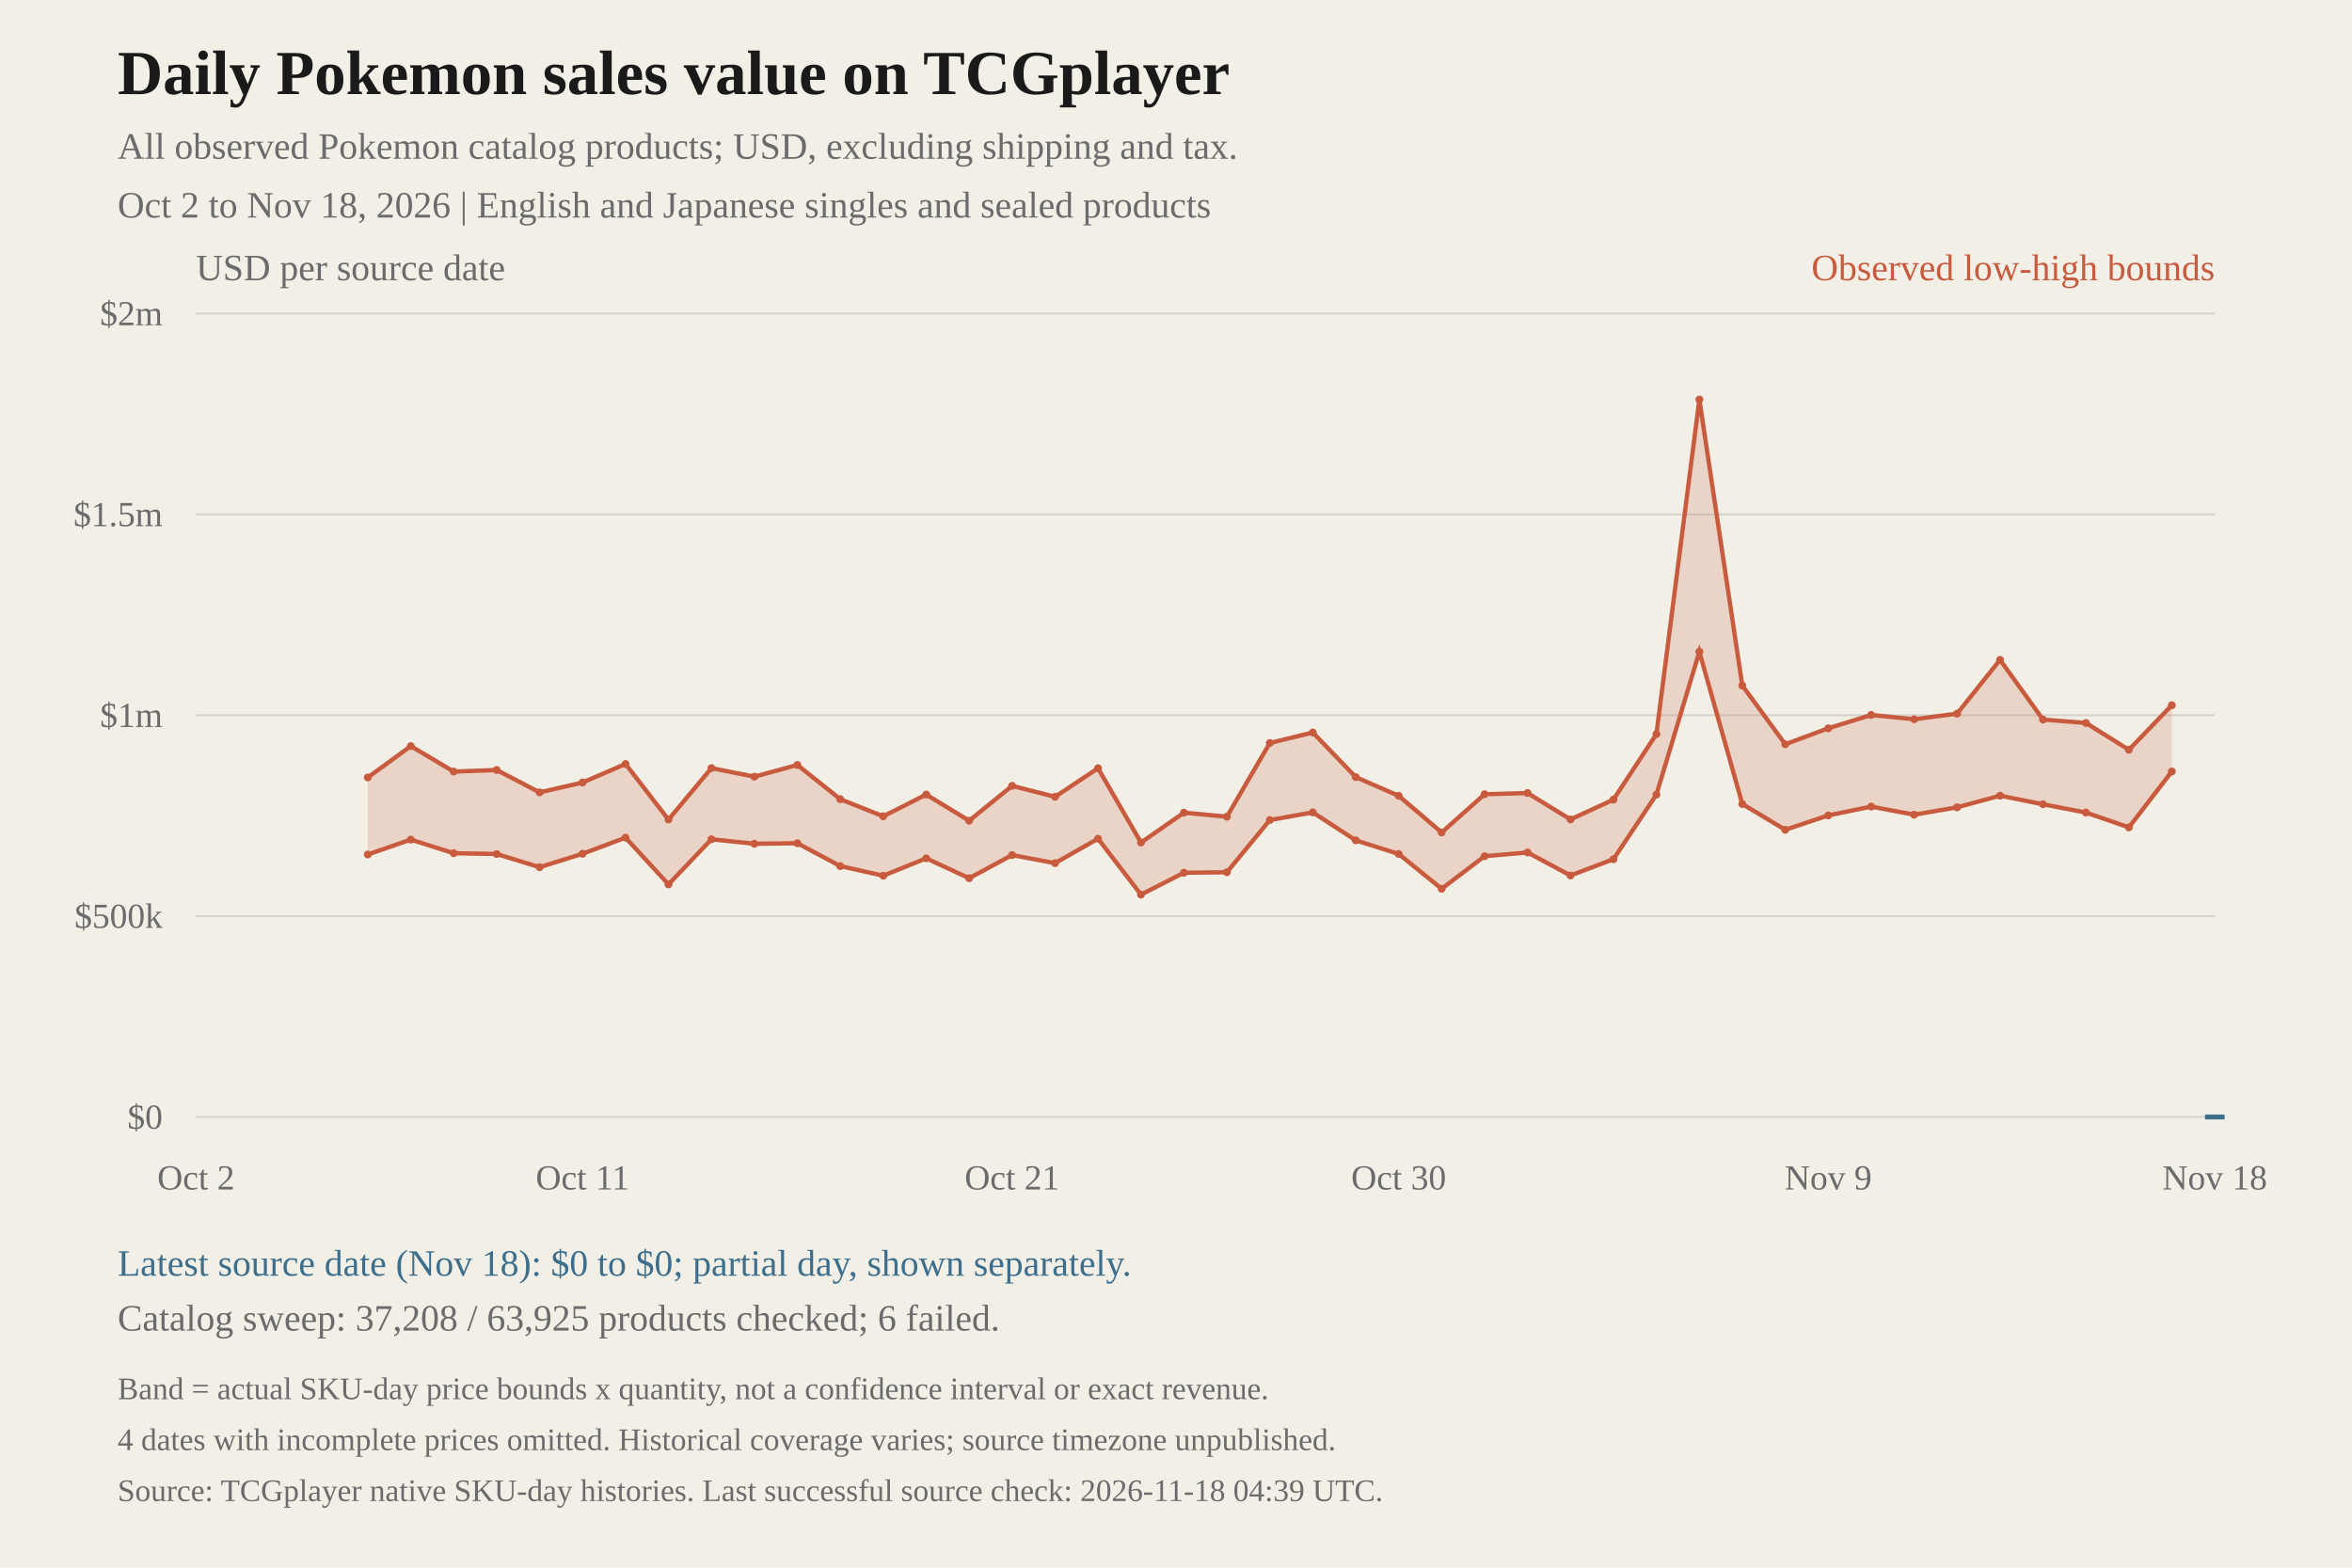
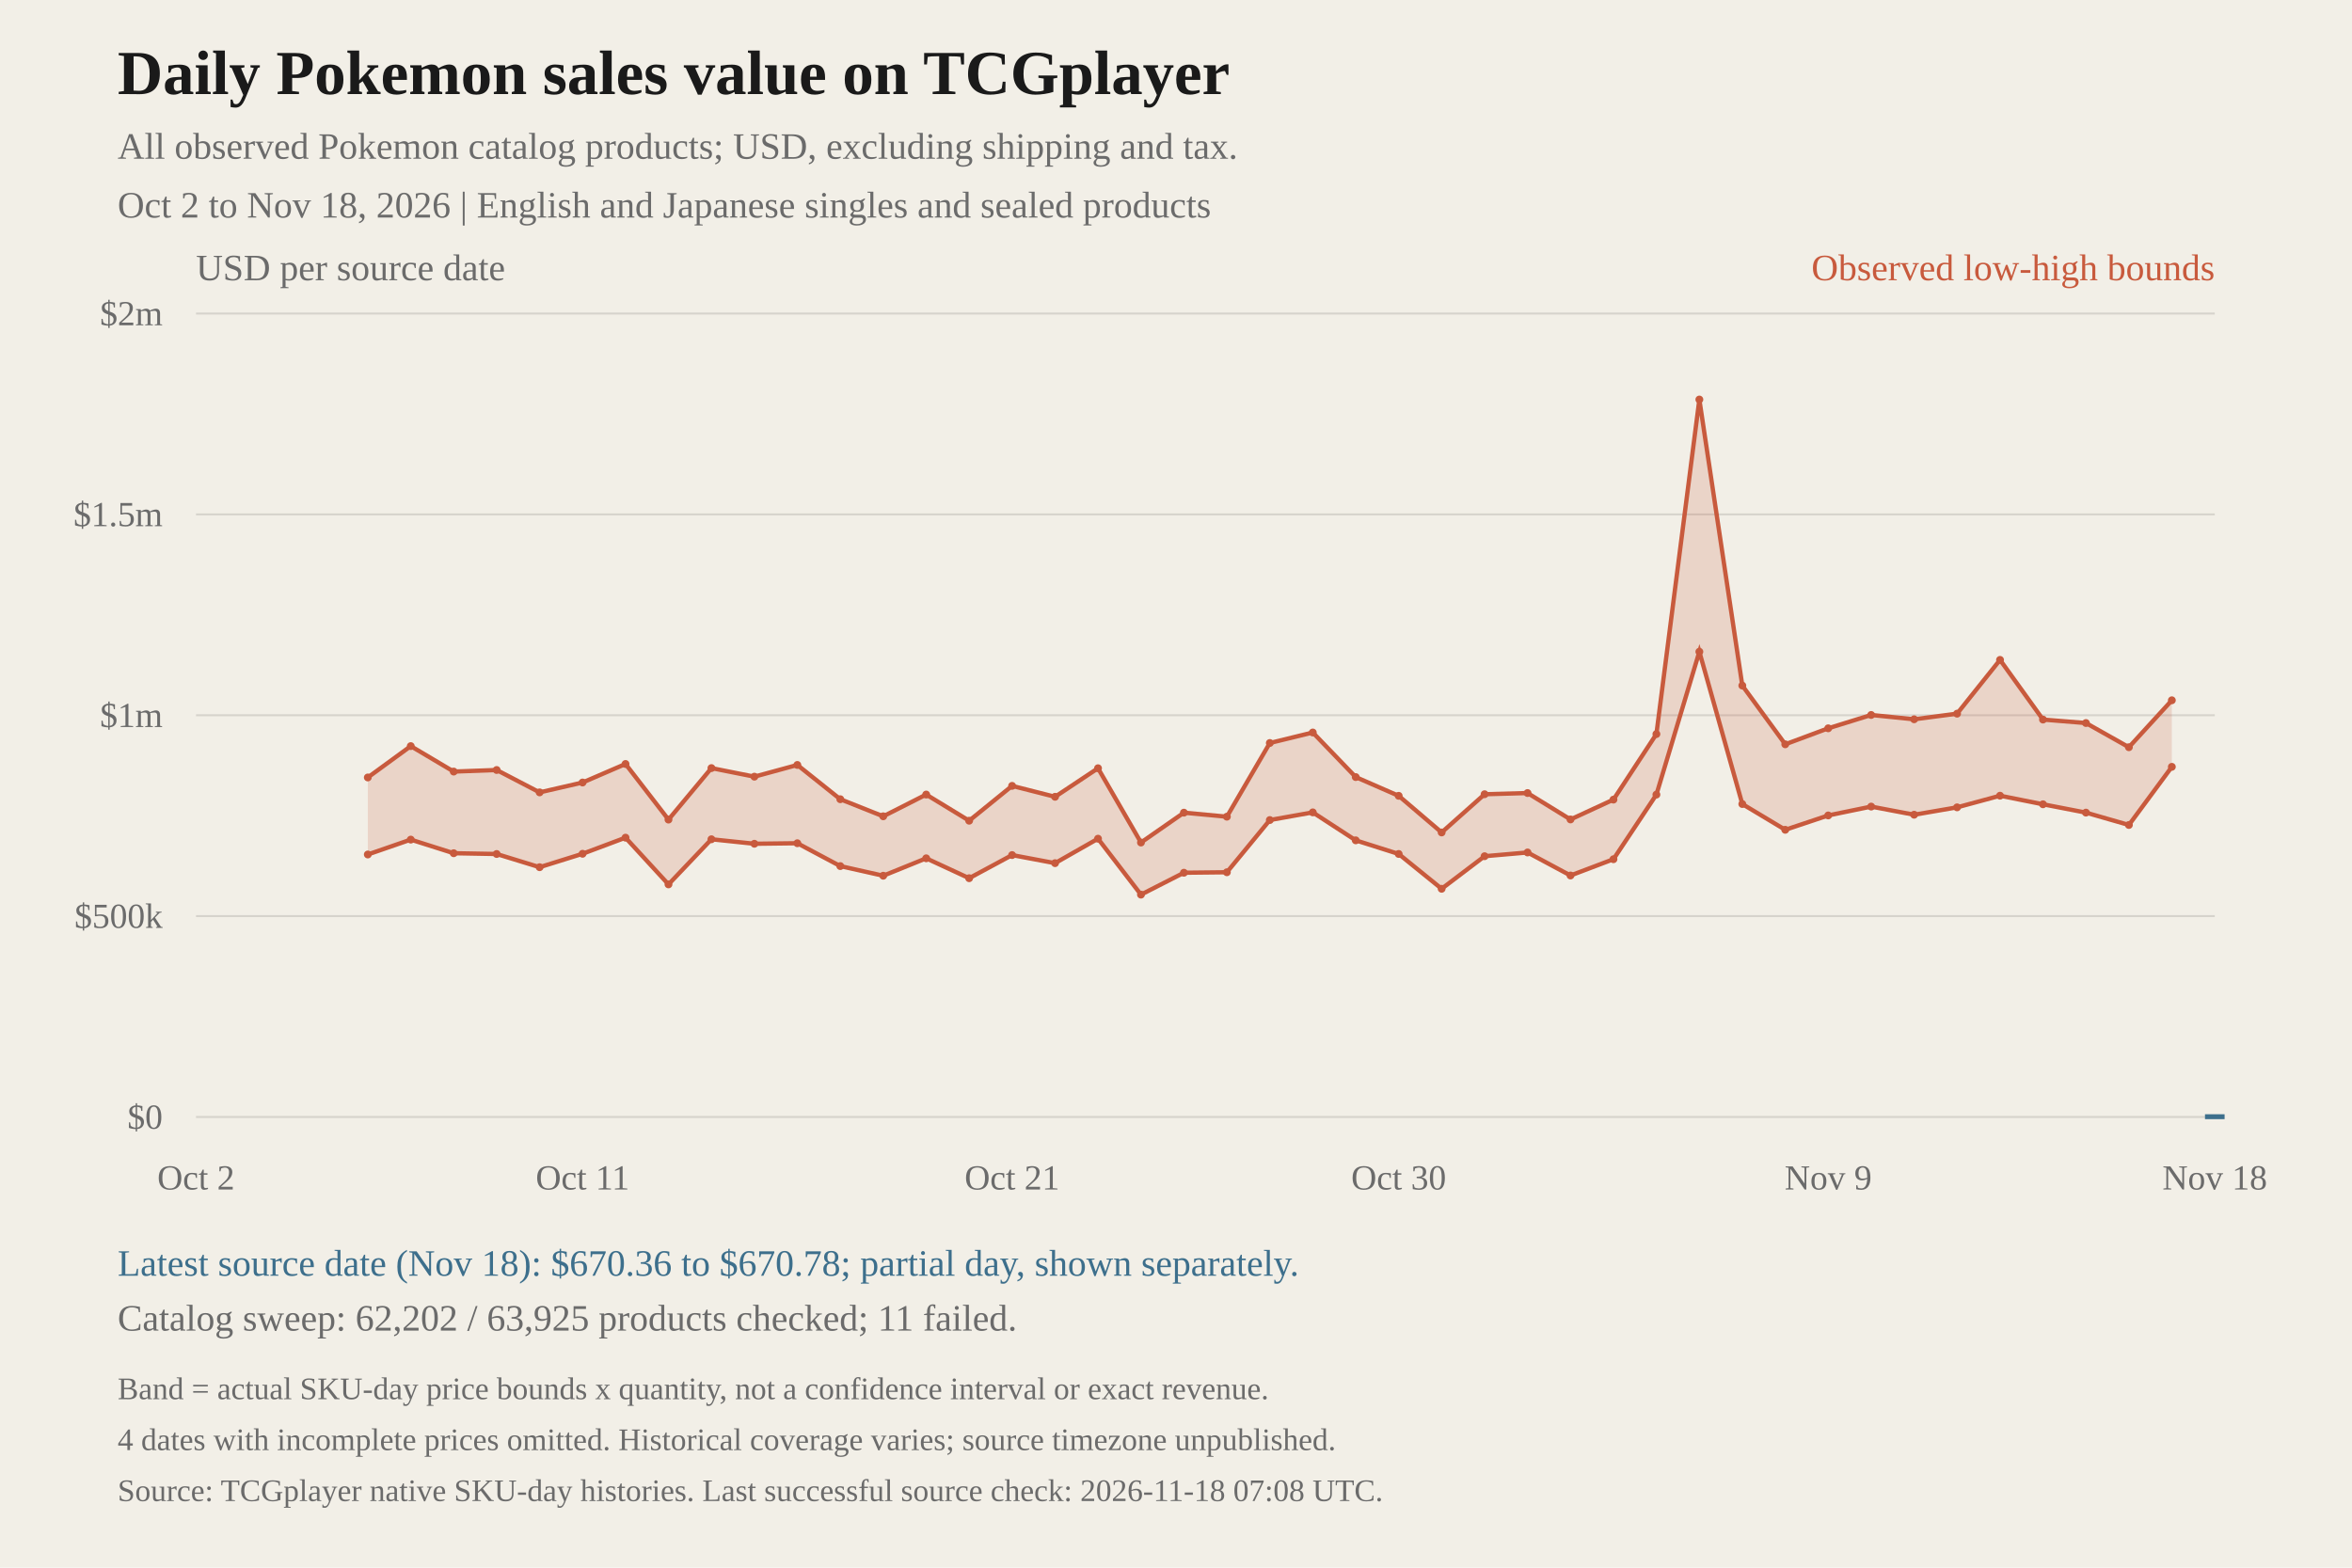
<svg xmlns="http://www.w3.org/2000/svg" width="1200" height="800" viewBox="0 0 1200 800" role="img" aria-labelledby="title description">
  <style>text{font-family:Georgia,"Liberation Serif","Times New Roman",serif;fill:#1A1A1A;font-size:19px}.title{font-size:32px;font-weight:600}.muted,.axis{fill:#6B6B6B}.axis{font-size:18px}.note{font-size:16px;fill:#6B6B6B}.grid{stroke:#D6D3CC;stroke-width:1}</style>
  <rect data-role="background" width="1200" height="800" fill="#F2EFE7" />
  <text x="60" y="48" class="title">Daily Pokemon sales value on TCGplayer</text>
  <text x="60" y="81" class="muted">All observed Pokemon catalog products; USD, excluding shipping and tax.</text>
  <text x="60" y="111" class="muted">Oct 2 to Nov 18, 2026 | English and Japanese singles and sealed products</text>
  <text x="100" y="143" class="muted">USD per source date</text>
  <text x="1130" y="143" text-anchor="end" style="fill:#C85A3D">Observed low-high bounds</text>
  <path d="M100,570H1130" class="grid" />
  <text x="83" y="576" class="axis" text-anchor="end">$0</text>
  <path d="M100,467.5H1130" class="grid" />
  <text x="83" y="473.5" class="axis" text-anchor="end">$500k</text>
  <path d="M100,365H1130" class="grid" />
  <text x="83" y="371" class="axis" text-anchor="end">$1m</text>
  <path d="M100,262.5H1130" class="grid" />
  <text x="83" y="268.5" class="axis" text-anchor="end">$1.5m</text>
  <path d="M100,160H1130" class="grid" />
  <text x="83" y="166" class="axis" text-anchor="end">$2m</text>
-   <polygon data-series="historical" points="187.66,396.744 209.574,380.745 231.489,393.742 253.404,392.934 275.319,404.354 297.234,399.317 319.149,389.861 341.064,418.25 362.979,391.961 384.894,396.338 406.809,390.359 428.723,407.849 450.638,416.566 472.553,405.461 494.468,418.819 516.383,401.024 538.298,406.609 560.213,392.037 582.128,429.948 604.043,414.71 625.957,416.761 647.872,379.152 669.787,373.796 691.702,396.542 713.617,406.113 735.532,424.804 757.447,405.303 779.362,404.694 801.277,418.156 823.191,408.042 845.106,374.598 867.021,203.881 888.936,349.849 910.851,379.806 932.766,371.651 954.681,364.848 976.596,367.037 998.511,364.182 1020.426,336.734 1042.34,367.191 1064.255,368.934 1086.17,382.617 1108.085,359.873 1108.085,393.691 1086.17,422.216 1064.255,414.657 1042.34,410.425 1020.426,406.046 998.511,411.994 976.596,415.742 954.681,411.605 932.766,416.115 910.851,423.436 888.936,410.296 867.021,332.575 845.106,405.486 823.191,438.466 801.277,446.763 779.362,435.019 757.447,436.931 735.532,453.551 713.617,435.779 691.702,428.826 669.787,414.559 647.872,418.472 625.957,445.119 604.043,445.358 582.128,456.534 560.213,427.988 538.298,440.473 516.383,436.34 494.468,448.153 472.553,438 450.638,446.89 428.723,441.968 406.809,430.31 384.894,430.576 362.979,428.283 341.064,451.308 319.149,427.463 297.234,435.683 275.319,442.538 253.404,435.799 231.489,435.406 209.574,428.459 187.66,436.048" fill="#C85A3D" fill-opacity="0.18" />
-   <polyline data-series="historical" points="187.66,436.048 209.574,428.459 231.489,435.406 253.404,435.799 275.319,442.538 297.234,435.683 319.149,427.463 341.064,451.308 362.979,428.283 384.894,430.576 406.809,430.31 428.723,441.968 450.638,446.89 472.553,438 494.468,448.153 516.383,436.34 538.298,440.473 560.213,427.988 582.128,456.534 604.043,445.358 625.957,445.119 647.872,418.472 669.787,414.559 691.702,428.826 713.617,435.779 735.532,453.551 757.447,436.931 779.362,435.019 801.277,446.763 823.191,438.466 845.106,405.486 867.021,332.575 888.936,410.296 910.851,423.436 932.766,416.115 954.681,411.605 976.596,415.742 998.511,411.994 1020.426,406.046 1042.34,410.425 1064.255,414.657 1086.17,422.216 1108.085,393.691" fill="none" stroke="#C85A3D" stroke-width="2.2" />
+   <polygon data-series="historical" points="187.66,396.744 209.574,380.745 231.489,393.742 253.404,392.934 275.319,404.354 297.234,399.317 319.149,389.861 341.064,418.25 362.979,391.961 384.894,396.338 406.809,390.359 428.723,407.849 450.638,416.566 472.553,405.461 494.468,418.819 516.383,401.032 538.298,406.609 560.213,392.038 582.128,429.95 604.043,414.71 625.957,416.761 647.872,379.152 669.787,373.796 691.702,396.546 713.617,406.115 735.532,424.806 757.447,405.303 779.362,404.694 801.277,418.173 823.191,408.042 845.106,374.599 867.021,203.881 888.936,349.854 910.851,379.82 932.766,371.658 954.681,364.851 976.596,367.055 998.511,364.185 1020.426,336.742 1042.34,367.198 1064.255,368.967 1086.17,381.312 1108.085,357.362 1108.085,391.319 1086.17,420.992 1064.255,414.687 1042.34,410.432 1020.426,406.053 998.511,411.996 976.596,415.76 954.681,411.608 932.766,416.121 910.851,423.449 888.936,410.301 867.021,332.575 845.106,405.487 823.191,438.466 801.277,446.772 779.362,435.019 757.447,436.931 735.532,453.552 713.617,435.781 691.702,428.83 669.787,414.559 647.872,418.472 625.957,445.119 604.043,445.358 582.128,456.536 560.213,427.989 538.298,440.473 516.383,436.348 494.468,448.153 472.553,438 450.638,446.89 428.723,441.968 406.809,430.31 384.894,430.576 362.979,428.283 341.064,451.308 319.149,427.463 297.234,435.683 275.319,442.538 253.404,435.799 231.489,435.406 209.574,428.459 187.66,436.048" fill="#C85A3D" fill-opacity="0.18" />
+   <polyline data-series="historical" points="187.66,436.048 209.574,428.459 231.489,435.406 253.404,435.799 275.319,442.538 297.234,435.683 319.149,427.463 341.064,451.308 362.979,428.283 384.894,430.576 406.809,430.31 428.723,441.968 450.638,446.89 472.553,438 494.468,448.153 516.383,436.348 538.298,440.473 560.213,427.989 582.128,456.536 604.043,445.358 625.957,445.119 647.872,418.472 669.787,414.559 691.702,428.83 713.617,435.781 735.532,453.552 757.447,436.931 779.362,435.019 801.277,446.772 823.191,438.466 845.106,405.487 867.021,332.575 888.936,410.301 910.851,423.449 932.766,416.121 954.681,411.608 976.596,415.76 998.511,411.996 1020.426,406.053 1042.34,410.432 1064.255,414.687 1086.17,420.992 1108.085,391.319" fill="none" stroke="#C85A3D" stroke-width="2.2" />
  <circle cx="187.66" cy="436.048" r="2" fill="#C85A3D" />
  <circle cx="209.574" cy="428.459" r="2" fill="#C85A3D" />
  <circle cx="231.489" cy="435.406" r="2" fill="#C85A3D" />
  <circle cx="253.404" cy="435.799" r="2" fill="#C85A3D" />
  <circle cx="275.319" cy="442.538" r="2" fill="#C85A3D" />
  <circle cx="297.234" cy="435.683" r="2" fill="#C85A3D" />
  <circle cx="319.149" cy="427.463" r="2" fill="#C85A3D" />
  <circle cx="341.064" cy="451.308" r="2" fill="#C85A3D" />
  <circle cx="362.979" cy="428.283" r="2" fill="#C85A3D" />
  <circle cx="384.894" cy="430.576" r="2" fill="#C85A3D" />
  <circle cx="406.809" cy="430.31" r="2" fill="#C85A3D" />
  <circle cx="428.723" cy="441.968" r="2" fill="#C85A3D" />
  <circle cx="450.638" cy="446.89" r="2" fill="#C85A3D" />
  <circle cx="472.553" cy="438" r="2" fill="#C85A3D" />
  <circle cx="494.468" cy="448.153" r="2" fill="#C85A3D" />
-   <circle cx="516.383" cy="436.34" r="2" fill="#C85A3D" />
+   <circle cx="516.383" cy="436.348" r="2" fill="#C85A3D" />
  <circle cx="538.298" cy="440.473" r="2" fill="#C85A3D" />
-   <circle cx="560.213" cy="427.988" r="2" fill="#C85A3D" />
-   <circle cx="582.128" cy="456.534" r="2" fill="#C85A3D" />
+   <circle cx="560.213" cy="427.989" r="2" fill="#C85A3D" />
+   <circle cx="582.128" cy="456.536" r="2" fill="#C85A3D" />
  <circle cx="604.043" cy="445.358" r="2" fill="#C85A3D" />
  <circle cx="625.957" cy="445.119" r="2" fill="#C85A3D" />
  <circle cx="647.872" cy="418.472" r="2" fill="#C85A3D" />
  <circle cx="669.787" cy="414.559" r="2" fill="#C85A3D" />
-   <circle cx="691.702" cy="428.826" r="2" fill="#C85A3D" />
-   <circle cx="713.617" cy="435.779" r="2" fill="#C85A3D" />
-   <circle cx="735.532" cy="453.551" r="2" fill="#C85A3D" />
+   <circle cx="691.702" cy="428.83" r="2" fill="#C85A3D" />
+   <circle cx="713.617" cy="435.781" r="2" fill="#C85A3D" />
+   <circle cx="735.532" cy="453.552" r="2" fill="#C85A3D" />
  <circle cx="757.447" cy="436.931" r="2" fill="#C85A3D" />
  <circle cx="779.362" cy="435.019" r="2" fill="#C85A3D" />
-   <circle cx="801.277" cy="446.763" r="2" fill="#C85A3D" />
+   <circle cx="801.277" cy="446.772" r="2" fill="#C85A3D" />
  <circle cx="823.191" cy="438.466" r="2" fill="#C85A3D" />
-   <circle cx="845.106" cy="405.486" r="2" fill="#C85A3D" />
+   <circle cx="845.106" cy="405.487" r="2" fill="#C85A3D" />
  <circle cx="867.021" cy="332.575" r="2" fill="#C85A3D" />
-   <circle cx="888.936" cy="410.296" r="2" fill="#C85A3D" />
-   <circle cx="910.851" cy="423.436" r="2" fill="#C85A3D" />
-   <circle cx="932.766" cy="416.115" r="2" fill="#C85A3D" />
-   <circle cx="954.681" cy="411.605" r="2" fill="#C85A3D" />
-   <circle cx="976.596" cy="415.742" r="2" fill="#C85A3D" />
-   <circle cx="998.511" cy="411.994" r="2" fill="#C85A3D" />
-   <circle cx="1020.426" cy="406.046" r="2" fill="#C85A3D" />
-   <circle cx="1042.34" cy="410.425" r="2" fill="#C85A3D" />
-   <circle cx="1064.255" cy="414.657" r="2" fill="#C85A3D" />
-   <circle cx="1086.17" cy="422.216" r="2" fill="#C85A3D" />
-   <circle cx="1108.085" cy="393.691" r="2" fill="#C85A3D" />
-   <polyline data-series="historical" points="187.66,396.744 209.574,380.745 231.489,393.742 253.404,392.934 275.319,404.354 297.234,399.317 319.149,389.861 341.064,418.25 362.979,391.961 384.894,396.338 406.809,390.359 428.723,407.849 450.638,416.566 472.553,405.461 494.468,418.819 516.383,401.024 538.298,406.609 560.213,392.037 582.128,429.948 604.043,414.71 625.957,416.761 647.872,379.152 669.787,373.796 691.702,396.542 713.617,406.113 735.532,424.804 757.447,405.303 779.362,404.694 801.277,418.156 823.191,408.042 845.106,374.598 867.021,203.881 888.936,349.849 910.851,379.806 932.766,371.651 954.681,364.848 976.596,367.037 998.511,364.182 1020.426,336.734 1042.34,367.191 1064.255,368.934 1086.17,382.617 1108.085,359.873" fill="none" stroke="#C85A3D" stroke-width="2.2" />
+   <circle cx="888.936" cy="410.301" r="2" fill="#C85A3D" />
+   <circle cx="910.851" cy="423.449" r="2" fill="#C85A3D" />
+   <circle cx="932.766" cy="416.121" r="2" fill="#C85A3D" />
+   <circle cx="954.681" cy="411.608" r="2" fill="#C85A3D" />
+   <circle cx="976.596" cy="415.76" r="2" fill="#C85A3D" />
+   <circle cx="998.511" cy="411.996" r="2" fill="#C85A3D" />
+   <circle cx="1020.426" cy="406.053" r="2" fill="#C85A3D" />
+   <circle cx="1042.34" cy="410.432" r="2" fill="#C85A3D" />
+   <circle cx="1064.255" cy="414.687" r="2" fill="#C85A3D" />
+   <circle cx="1086.17" cy="420.992" r="2" fill="#C85A3D" />
+   <circle cx="1108.085" cy="391.319" r="2" fill="#C85A3D" />
+   <polyline data-series="historical" points="187.66,396.744 209.574,380.745 231.489,393.742 253.404,392.934 275.319,404.354 297.234,399.317 319.149,389.861 341.064,418.25 362.979,391.961 384.894,396.338 406.809,390.359 428.723,407.849 450.638,416.566 472.553,405.461 494.468,418.819 516.383,401.032 538.298,406.609 560.213,392.038 582.128,429.95 604.043,414.71 625.957,416.761 647.872,379.152 669.787,373.796 691.702,396.546 713.617,406.115 735.532,424.806 757.447,405.303 779.362,404.694 801.277,418.173 823.191,408.042 845.106,374.599 867.021,203.881 888.936,349.854 910.851,379.82 932.766,371.658 954.681,364.851 976.596,367.055 998.511,364.185 1020.426,336.742 1042.34,367.198 1064.255,368.967 1086.17,381.312 1108.085,357.362" fill="none" stroke="#C85A3D" stroke-width="2.2" />
  <circle cx="187.66" cy="396.744" r="2" fill="#C85A3D" />
  <circle cx="209.574" cy="380.745" r="2" fill="#C85A3D" />
  <circle cx="231.489" cy="393.742" r="2" fill="#C85A3D" />
  <circle cx="253.404" cy="392.934" r="2" fill="#C85A3D" />
  <circle cx="275.319" cy="404.354" r="2" fill="#C85A3D" />
  <circle cx="297.234" cy="399.317" r="2" fill="#C85A3D" />
  <circle cx="319.149" cy="389.861" r="2" fill="#C85A3D" />
  <circle cx="341.064" cy="418.25" r="2" fill="#C85A3D" />
  <circle cx="362.979" cy="391.961" r="2" fill="#C85A3D" />
  <circle cx="384.894" cy="396.338" r="2" fill="#C85A3D" />
  <circle cx="406.809" cy="390.359" r="2" fill="#C85A3D" />
  <circle cx="428.723" cy="407.849" r="2" fill="#C85A3D" />
  <circle cx="450.638" cy="416.566" r="2" fill="#C85A3D" />
  <circle cx="472.553" cy="405.461" r="2" fill="#C85A3D" />
  <circle cx="494.468" cy="418.819" r="2" fill="#C85A3D" />
-   <circle cx="516.383" cy="401.024" r="2" fill="#C85A3D" />
+   <circle cx="516.383" cy="401.032" r="2" fill="#C85A3D" />
  <circle cx="538.298" cy="406.609" r="2" fill="#C85A3D" />
-   <circle cx="560.213" cy="392.037" r="2" fill="#C85A3D" />
-   <circle cx="582.128" cy="429.948" r="2" fill="#C85A3D" />
+   <circle cx="560.213" cy="392.038" r="2" fill="#C85A3D" />
+   <circle cx="582.128" cy="429.95" r="2" fill="#C85A3D" />
  <circle cx="604.043" cy="414.71" r="2" fill="#C85A3D" />
  <circle cx="625.957" cy="416.761" r="2" fill="#C85A3D" />
  <circle cx="647.872" cy="379.152" r="2" fill="#C85A3D" />
  <circle cx="669.787" cy="373.796" r="2" fill="#C85A3D" />
-   <circle cx="691.702" cy="396.542" r="2" fill="#C85A3D" />
-   <circle cx="713.617" cy="406.113" r="2" fill="#C85A3D" />
-   <circle cx="735.532" cy="424.804" r="2" fill="#C85A3D" />
+   <circle cx="691.702" cy="396.546" r="2" fill="#C85A3D" />
+   <circle cx="713.617" cy="406.115" r="2" fill="#C85A3D" />
+   <circle cx="735.532" cy="424.806" r="2" fill="#C85A3D" />
  <circle cx="757.447" cy="405.303" r="2" fill="#C85A3D" />
  <circle cx="779.362" cy="404.694" r="2" fill="#C85A3D" />
-   <circle cx="801.277" cy="418.156" r="2" fill="#C85A3D" />
+   <circle cx="801.277" cy="418.173" r="2" fill="#C85A3D" />
  <circle cx="823.191" cy="408.042" r="2" fill="#C85A3D" />
-   <circle cx="845.106" cy="374.598" r="2" fill="#C85A3D" />
+   <circle cx="845.106" cy="374.599" r="2" fill="#C85A3D" />
  <circle cx="867.021" cy="203.881" r="2" fill="#C85A3D" />
-   <circle cx="888.936" cy="349.849" r="2" fill="#C85A3D" />
-   <circle cx="910.851" cy="379.806" r="2" fill="#C85A3D" />
-   <circle cx="932.766" cy="371.651" r="2" fill="#C85A3D" />
-   <circle cx="954.681" cy="364.848" r="2" fill="#C85A3D" />
-   <circle cx="976.596" cy="367.037" r="2" fill="#C85A3D" />
-   <circle cx="998.511" cy="364.182" r="2" fill="#C85A3D" />
-   <circle cx="1020.426" cy="336.734" r="2" fill="#C85A3D" />
-   <circle cx="1042.34" cy="367.191" r="2" fill="#C85A3D" />
-   <circle cx="1064.255" cy="368.934" r="2" fill="#C85A3D" />
-   <circle cx="1086.17" cy="382.617" r="2" fill="#C85A3D" />
-   <circle cx="1108.085" cy="359.873" r="2" fill="#C85A3D" />
-   <path data-series="partial-day" d="M1130,570V570M1125,570h10M1125,570h10" fill="none" stroke="#3D6F8C" stroke-width="2.5" />
+   <circle cx="888.936" cy="349.854" r="2" fill="#C85A3D" />
+   <circle cx="910.851" cy="379.82" r="2" fill="#C85A3D" />
+   <circle cx="932.766" cy="371.658" r="2" fill="#C85A3D" />
+   <circle cx="954.681" cy="364.851" r="2" fill="#C85A3D" />
+   <circle cx="976.596" cy="367.055" r="2" fill="#C85A3D" />
+   <circle cx="998.511" cy="364.185" r="2" fill="#C85A3D" />
+   <circle cx="1020.426" cy="336.742" r="2" fill="#C85A3D" />
+   <circle cx="1042.34" cy="367.198" r="2" fill="#C85A3D" />
+   <circle cx="1064.255" cy="368.967" r="2" fill="#C85A3D" />
+   <circle cx="1086.17" cy="381.312" r="2" fill="#C85A3D" />
+   <circle cx="1108.085" cy="357.362" r="2" fill="#C85A3D" />
+   <path data-series="partial-day" d="M1130,569.863V569.862M1125,569.863h10M1125,569.862h10" fill="none" stroke="#3D6F8C" stroke-width="2.5" />
  <text x="100" y="607" class="axis" text-anchor="middle">Oct 2</text>
  <text x="297.234" y="607" class="axis" text-anchor="middle">Oct 11</text>
  <text x="516.383" y="607" class="axis" text-anchor="middle">Oct 21</text>
  <text x="713.617" y="607" class="axis" text-anchor="middle">Oct 30</text>
  <text x="932.766" y="607" class="axis" text-anchor="middle">Nov 9</text>
  <text x="1130" y="607" class="axis" text-anchor="middle">Nov 18</text>
-   <text x="60" y="651" style="fill:#3D6F8C">Latest source date (Nov 18): $0 to $0; partial day, shown separately.</text>
-   <text x="60" y="679" class="muted">Catalog sweep: 37,208 / 63,925 products checked; 6 failed.</text>
+   <text x="60" y="651" style="fill:#3D6F8C">Latest source date (Nov 18): $670.36 to $670.78; partial day, shown separately.</text>
+   <text x="60" y="679" class="muted">Catalog sweep: 62,202 / 63,925 products checked; 11 failed.</text>
  <text x="60" y="714" class="note">Band = actual SKU-day price bounds x quantity, not a confidence interval or exact revenue.</text>
  <text x="60" y="740" class="note">4 dates with incomplete prices omitted. Historical coverage varies; source timezone unpublished.</text>
-   <text x="60" y="766" class="note">Source: TCGplayer native SKU-day histories. Last successful source check: 2026-11-18 04:39 UTC.</text>
+   <text x="60" y="766" class="note">Source: TCGplayer native SKU-day histories. Last successful source check: 2026-11-18 07:08 UTC.</text>
</svg>
